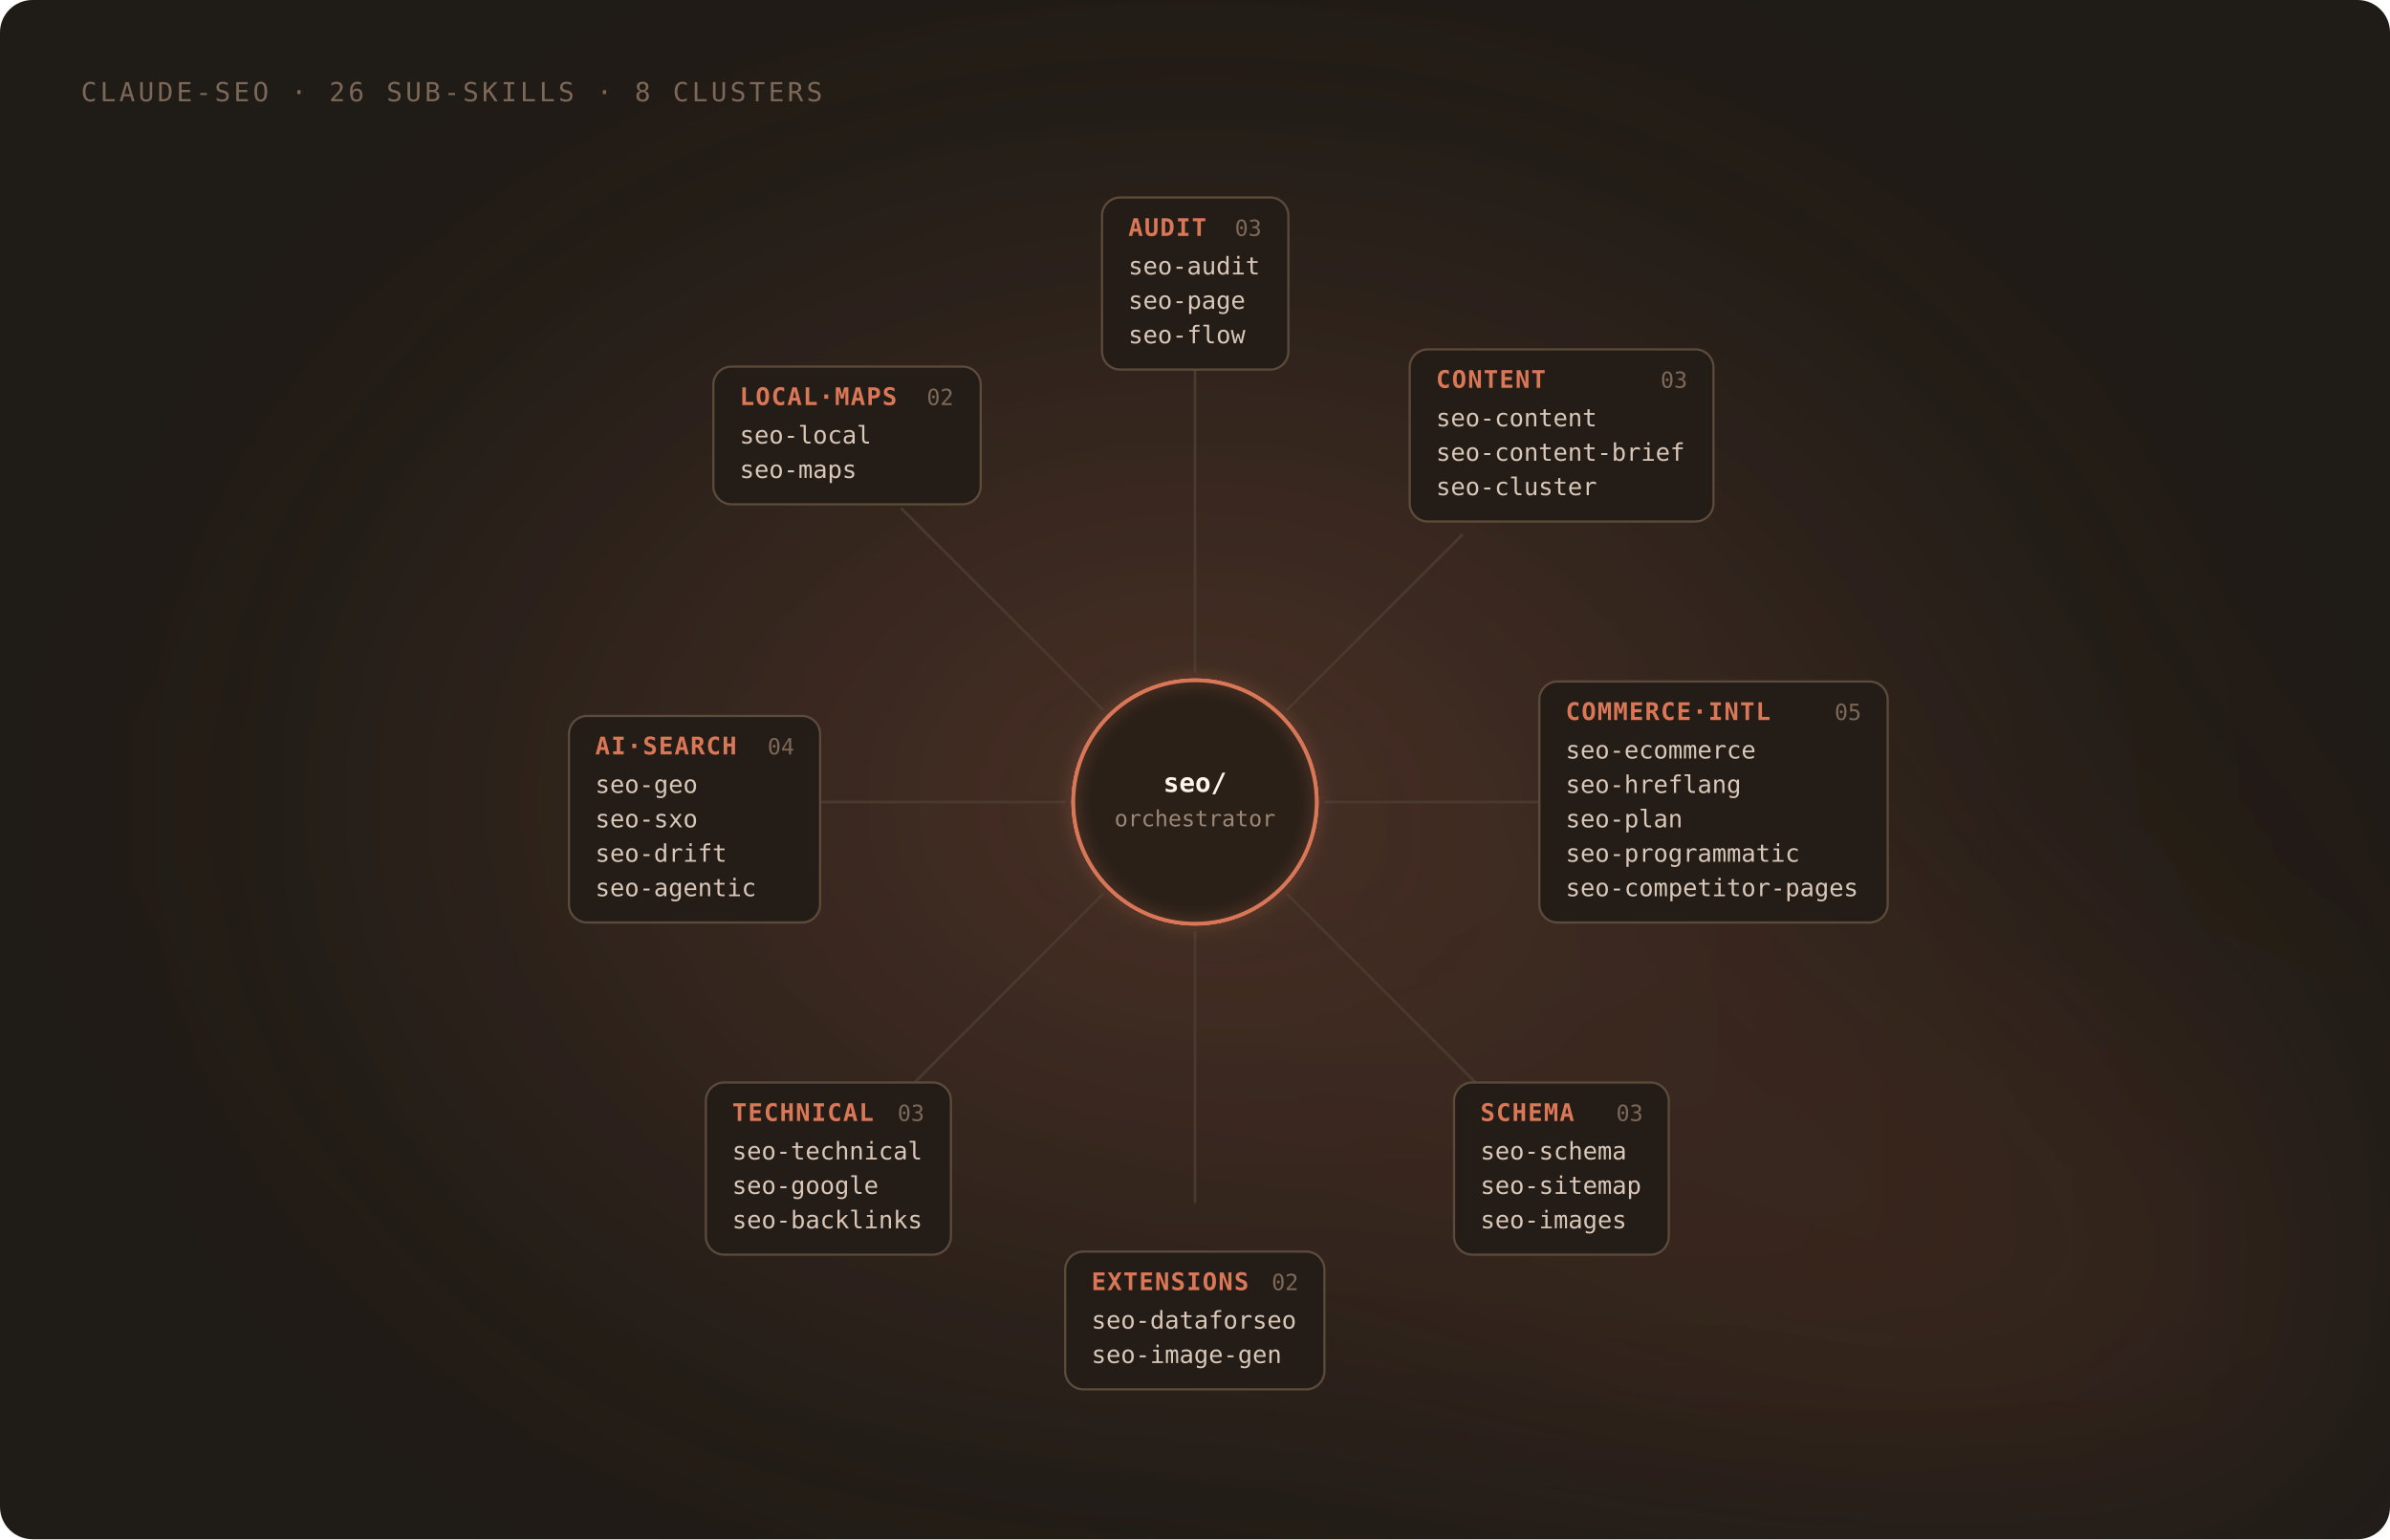
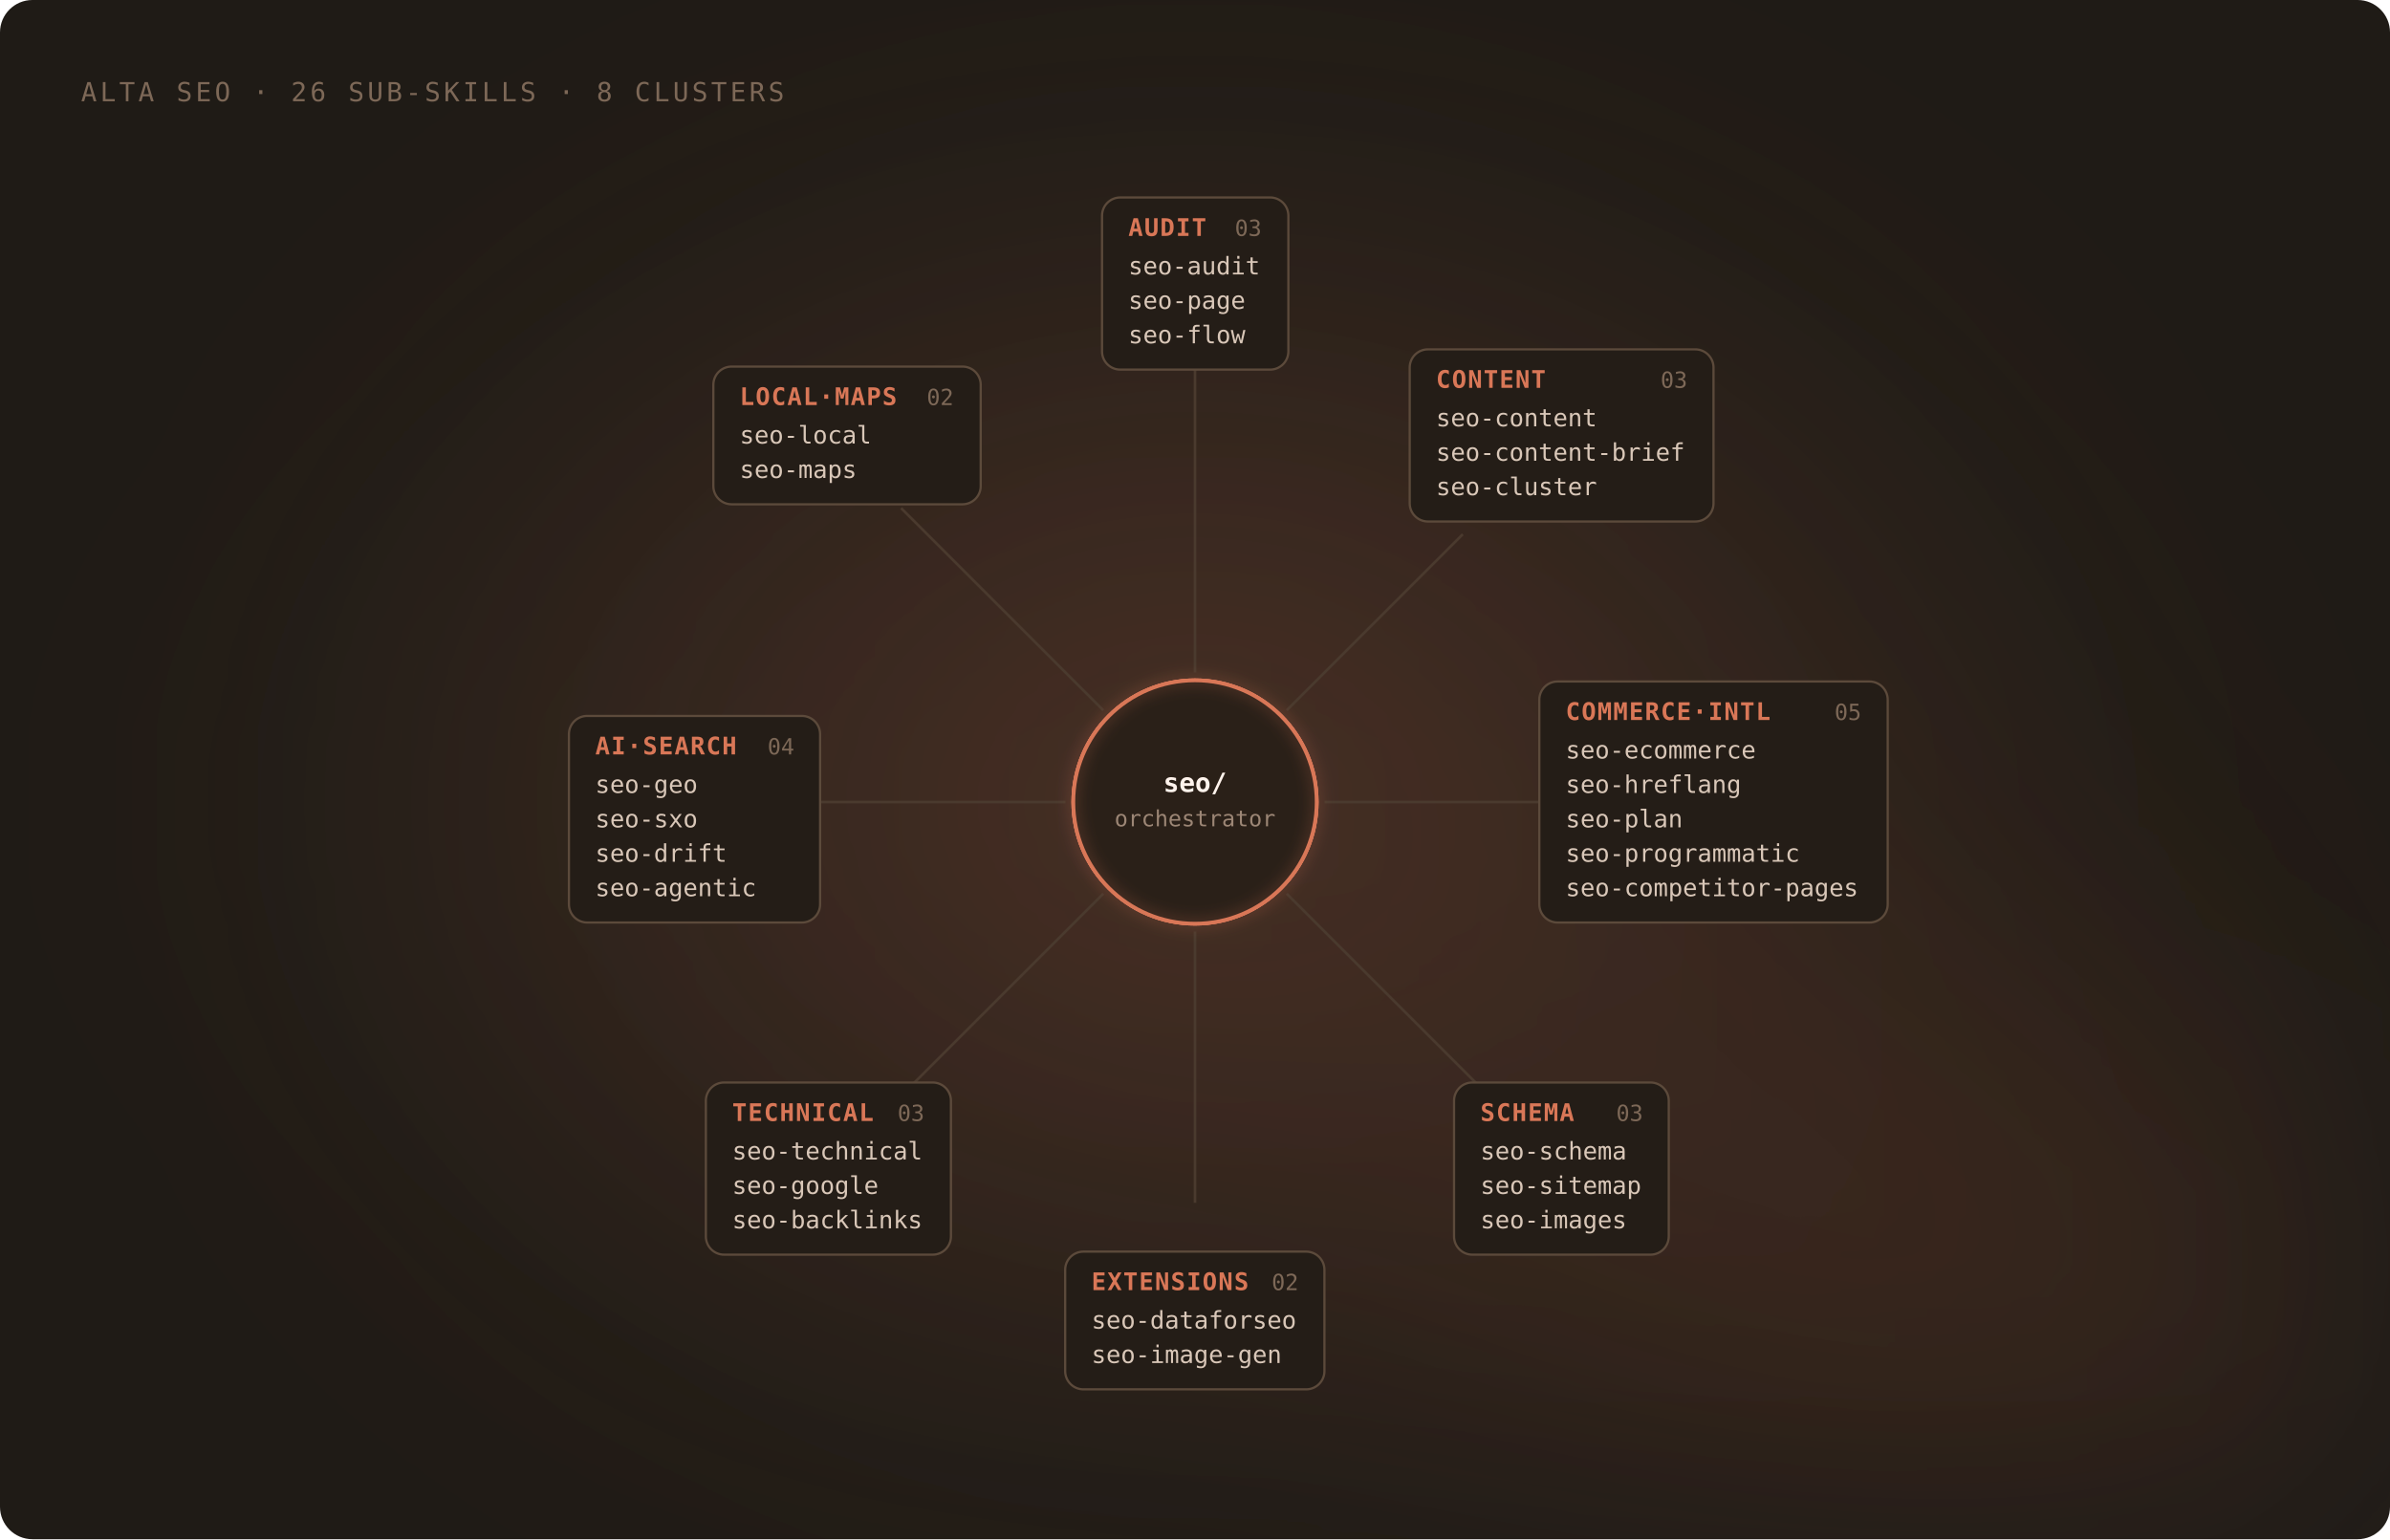
- <svg xmlns="http://www.w3.org/2000/svg" viewBox="0 0 1180 760" width="100%" preserveAspectRatio="xMidYMid meet" role="img" aria-label="Claude SEO sub-skill constellation: an orchestrator core broadcasting to 8 skill clusters (26 sub-skills) with expanding sonar pulses.">
+ <svg xmlns="http://www.w3.org/2000/svg" viewBox="0 0 1180 760" width="100%" preserveAspectRatio="xMidYMid meet" role="img" aria-label="Alta SEO sub-skill constellation: an orchestrator core broadcasting to 8 skill clusters (26 sub-skills) with expanding sonar pulses.">
  <defs>
    <filter id="glow" x="-70%" y="-70%" width="240%" height="240%">
      <feGaussianBlur stdDeviation="3.4" />
    </filter>
    <filter id="aurora" x="-50%" y="-50%" width="200%" height="200%">
      <feGaussianBlur stdDeviation="80" />
    </filter>
    <radialGradient id="auWarm" cx="50%" cy="50%" r="50%">
      <stop offset="0%" stop-color="#D97757" stop-opacity="0.28" />
      <stop offset="100%" stop-color="#D97757" stop-opacity="0" />
    </radialGradient>
    <radialGradient id="auEmber" cx="50%" cy="50%" r="50%">
      <stop offset="0%" stop-color="#B85C3C" stop-opacity="0.22" />
      <stop offset="100%" stop-color="#B85C3C" stop-opacity="0" />
    </radialGradient>
  </defs>
  <rect width="1180" height="760" rx="16" fill="#1F1B16" />
  <g filter="url(#aurora)" opacity="0.9">
    <ellipse cx="590" cy="396" rx="500" ry="360" fill="url(#auWarm)" />
    <ellipse cx="980" cy="640" rx="360" ry="240" fill="url(#auEmber)">
      <animateTransform attributeName="transform" type="translate" values="0 0;-36 -18;0 0" dur="29s" repeatCount="indefinite" />
    </ellipse>
  </g>
-   <text x="40" y="50" font-family="'JetBrains Mono','Cascadia Mono','Menlo',monospace" font-size="13" fill="#7d6857" letter-spacing="1.6">CLAUDE-SEO · 26 SUB-SKILLS · 8 CLUSTERS</text>
+   <text x="40" y="50" font-family="'JetBrains Mono','Cascadia Mono','Menlo',monospace" font-size="13" fill="#7d6857" letter-spacing="1.6">ALTA SEO · 26 SUB-SKILLS · 8 CLUSTERS</text>
  <line x1="590.0" y1="332.0" x2="590.0" y2="179.8" stroke="#4a3a2e" stroke-width="1.3" />
  <line x1="635.3" y1="350.7" x2="722.2" y2="263.8" stroke="#4a3a2e" stroke-width="1.3" />
  <line x1="654.0" y1="396.0" x2="766.0" y2="396.0" stroke="#4a3a2e" stroke-width="1.3" />
  <line x1="635.3" y1="441.3" x2="737.7" y2="543.7" stroke="#4a3a2e" stroke-width="1.3" />
  <line x1="590.0" y1="460.0" x2="590.0" y2="593.9" stroke="#4a3a2e" stroke-width="1.3" />
  <line x1="544.7" y1="441.3" x2="447.5" y2="538.5" stroke="#4a3a2e" stroke-width="1.3" />
  <line x1="526.0" y1="396.0" x2="381.1" y2="396.0" stroke="#4a3a2e" stroke-width="1.3" />
  <line x1="544.7" y1="350.7" x2="444.9" y2="250.9" stroke="#4a3a2e" stroke-width="1.3" />
  <circle cx="590" cy="396" r="60" fill="none" stroke="#D97757" stroke-width="2">
    <animate attributeName="r" values="60;268" dur="6.0s" begin="0s" repeatCount="indefinite" />
    <animate attributeName="opacity" values="0.55;0" dur="6.0s" begin="0s" repeatCount="indefinite" />
    <animate attributeName="stroke-width" values="2.4;0.4" dur="6.0s" begin="0s" repeatCount="indefinite" />
  </circle>
  <circle cx="590" cy="396" r="60" fill="none" stroke="#D97757" stroke-width="2">
    <animate attributeName="r" values="60;268" dur="6.0s" begin="-2.0s" repeatCount="indefinite" />
    <animate attributeName="opacity" values="0.55;0" dur="6.0s" begin="-2.0s" repeatCount="indefinite" />
    <animate attributeName="stroke-width" values="2.4;0.4" dur="6.0s" begin="-2.0s" repeatCount="indefinite" />
  </circle>
  <circle cx="590" cy="396" r="60" fill="none" stroke="#D97757" stroke-width="2">
    <animate attributeName="r" values="60;268" dur="6.0s" begin="-4.0s" repeatCount="indefinite" />
    <animate attributeName="opacity" values="0.55;0" dur="6.0s" begin="-4.0s" repeatCount="indefinite" />
    <animate attributeName="stroke-width" values="2.4;0.4" dur="6.0s" begin="-4.0s" repeatCount="indefinite" />
  </circle>
  <g>
    <rect x="544.1" y="97.5" width="92" height="85" rx="9" fill="#241d17" stroke="#5c4a3b" stroke-width="1.1" />
    <rect x="544.1" y="97.5" width="92" height="85" rx="9" fill="none" stroke="#D97757" stroke-width="2.3" filter="url(#glow)" opacity="0">
      <animate attributeName="opacity" dur="6.0s" repeatCount="indefinite" keyTimes="0;0.000;0.000;0.090;1" values="0;0;0.85;0;0" />
    </rect>
    <text x="557.1" y="116.5" font-family="'JetBrains Mono','Cascadia Mono','Menlo',monospace" font-size="12" font-weight="600" fill="#D97757" letter-spacing="0.6">AUDIT</text>
    <text x="622.9" y="116.5" text-anchor="end" font-family="'JetBrains Mono','Cascadia Mono','Menlo',monospace" font-size="11" fill="#7d6857">03</text>
    <text x="557.1" y="135.5" font-family="'JetBrains Mono','Cascadia Mono','Menlo',monospace" font-size="12" fill="#D9C7B8">seo-audit</text>
    <text x="557.1" y="152.5" font-family="'JetBrains Mono','Cascadia Mono','Menlo',monospace" font-size="12" fill="#D9C7B8">seo-page</text>
    <text x="557.1" y="169.5" font-family="'JetBrains Mono','Cascadia Mono','Menlo',monospace" font-size="12" fill="#D9C7B8">seo-flow</text>
  </g>
  <g>
    <rect x="696.0" y="172.5" width="150" height="85" rx="9" fill="#241d17" stroke="#5c4a3b" stroke-width="1.1" />
    <rect x="696.0" y="172.5" width="150" height="85" rx="9" fill="none" stroke="#D97757" stroke-width="2.3" filter="url(#glow)" opacity="0">
      <animate attributeName="opacity" dur="6.0s" repeatCount="indefinite" keyTimes="0;0.095;0.125;0.215;1" values="0;0;0.85;0;0" />
    </rect>
    <text x="709.0" y="191.5" font-family="'JetBrains Mono','Cascadia Mono','Menlo',monospace" font-size="12" font-weight="600" fill="#D97757" letter-spacing="0.6">CONTENT</text>
    <text x="833.1" y="191.5" text-anchor="end" font-family="'JetBrains Mono','Cascadia Mono','Menlo',monospace" font-size="11" fill="#7d6857">03</text>
    <text x="709.0" y="210.5" font-family="'JetBrains Mono','Cascadia Mono','Menlo',monospace" font-size="12" fill="#D9C7B8">seo-content</text>
    <text x="709.0" y="227.5" font-family="'JetBrains Mono','Cascadia Mono','Menlo',monospace" font-size="12" fill="#D9C7B8">seo-content-brief</text>
    <text x="709.0" y="244.5" font-family="'JetBrains Mono','Cascadia Mono','Menlo',monospace" font-size="12" fill="#D9C7B8">seo-cluster</text>
  </g>
  <g>
    <rect x="760.0" y="336.5" width="172" height="119" rx="9" fill="#241d17" stroke="#5c4a3b" stroke-width="1.1" />
    <rect x="760.0" y="336.5" width="172" height="119" rx="9" fill="none" stroke="#D97757" stroke-width="2.3" filter="url(#glow)" opacity="0">
      <animate attributeName="opacity" dur="6.0s" repeatCount="indefinite" keyTimes="0;0.220;0.250;0.340;1" values="0;0;0.85;0;0" />
    </rect>
    <text x="773.0" y="355.5" font-family="'JetBrains Mono','Cascadia Mono','Menlo',monospace" font-size="12" font-weight="600" fill="#D97757" letter-spacing="0.6">COMMERCE·INTL</text>
    <text x="919.0" y="355.5" text-anchor="end" font-family="'JetBrains Mono','Cascadia Mono','Menlo',monospace" font-size="11" fill="#7d6857">05</text>
    <text x="773.0" y="374.5" font-family="'JetBrains Mono','Cascadia Mono','Menlo',monospace" font-size="12" fill="#D9C7B8">seo-ecommerce</text>
    <text x="773.0" y="391.5" font-family="'JetBrains Mono','Cascadia Mono','Menlo',monospace" font-size="12" fill="#D9C7B8">seo-hreflang</text>
    <text x="773.0" y="408.5" font-family="'JetBrains Mono','Cascadia Mono','Menlo',monospace" font-size="12" fill="#D9C7B8">seo-plan</text>
    <text x="773.0" y="425.5" font-family="'JetBrains Mono','Cascadia Mono','Menlo',monospace" font-size="12" fill="#D9C7B8">seo-programmatic</text>
    <text x="773.0" y="442.5" font-family="'JetBrains Mono','Cascadia Mono','Menlo',monospace" font-size="12" fill="#D9C7B8">seo-competitor-pages</text>
  </g>
  <g>
    <rect x="717.9" y="534.5" width="106" height="85" rx="9" fill="#241d17" stroke="#5c4a3b" stroke-width="1.1" />
    <rect x="717.9" y="534.5" width="106" height="85" rx="9" fill="none" stroke="#D97757" stroke-width="2.3" filter="url(#glow)" opacity="0">
      <animate attributeName="opacity" dur="6.0s" repeatCount="indefinite" keyTimes="0;0.345;0.375;0.465;1" values="0;0;0.85;0;0" />
    </rect>
    <text x="730.9" y="553.5" font-family="'JetBrains Mono','Cascadia Mono','Menlo',monospace" font-size="12" font-weight="600" fill="#D97757" letter-spacing="0.6">SCHEMA</text>
    <text x="811.2" y="553.5" text-anchor="end" font-family="'JetBrains Mono','Cascadia Mono','Menlo',monospace" font-size="11" fill="#7d6857">03</text>
    <text x="730.9" y="572.5" font-family="'JetBrains Mono','Cascadia Mono','Menlo',monospace" font-size="12" fill="#D9C7B8">seo-schema</text>
    <text x="730.9" y="589.5" font-family="'JetBrains Mono','Cascadia Mono','Menlo',monospace" font-size="12" fill="#D9C7B8">seo-sitemap</text>
    <text x="730.9" y="606.5" font-family="'JetBrains Mono','Cascadia Mono','Menlo',monospace" font-size="12" fill="#D9C7B8">seo-images</text>
  </g>
  <g>
    <rect x="525.9" y="618.0" width="128" height="68" rx="9" fill="#241d17" stroke="#5c4a3b" stroke-width="1.1" />
    <rect x="525.9" y="618.0" width="128" height="68" rx="9" fill="none" stroke="#D97757" stroke-width="2.3" filter="url(#glow)" opacity="0">
      <animate attributeName="opacity" dur="6.0s" repeatCount="indefinite" keyTimes="0;0.470;0.500;0.590;1" values="0;0;0.85;0;0" />
    </rect>
    <text x="538.9" y="637.0" font-family="'JetBrains Mono','Cascadia Mono','Menlo',monospace" font-size="12" font-weight="600" fill="#D97757" letter-spacing="0.6">EXTENSIONS</text>
    <text x="641.1" y="637.0" text-anchor="end" font-family="'JetBrains Mono','Cascadia Mono','Menlo',monospace" font-size="11" fill="#7d6857">02</text>
    <text x="538.9" y="656.0" font-family="'JetBrains Mono','Cascadia Mono','Menlo',monospace" font-size="12" fill="#D9C7B8">seo-dataforseo</text>
    <text x="538.9" y="673.0" font-family="'JetBrains Mono','Cascadia Mono','Menlo',monospace" font-size="12" fill="#D9C7B8">seo-image-gen</text>
  </g>
  <g>
    <rect x="348.5" y="534.5" width="121" height="85" rx="9" fill="#241d17" stroke="#5c4a3b" stroke-width="1.1" />
    <rect x="348.5" y="534.5" width="121" height="85" rx="9" fill="none" stroke="#D97757" stroke-width="2.3" filter="url(#glow)" opacity="0">
      <animate attributeName="opacity" dur="6.0s" repeatCount="indefinite" keyTimes="0;0.595;0.625;0.715;1" values="0;0;0.85;0;0" />
    </rect>
    <text x="361.5" y="553.5" font-family="'JetBrains Mono','Cascadia Mono','Menlo',monospace" font-size="12" font-weight="600" fill="#D97757" letter-spacing="0.6">TECHNICAL</text>
    <text x="456.4" y="553.5" text-anchor="end" font-family="'JetBrains Mono','Cascadia Mono','Menlo',monospace" font-size="11" fill="#7d6857">03</text>
    <text x="361.5" y="572.5" font-family="'JetBrains Mono','Cascadia Mono','Menlo',monospace" font-size="12" fill="#D9C7B8">seo-technical</text>
    <text x="361.5" y="589.5" font-family="'JetBrains Mono','Cascadia Mono','Menlo',monospace" font-size="12" fill="#D9C7B8">seo-google</text>
    <text x="361.5" y="606.5" font-family="'JetBrains Mono','Cascadia Mono','Menlo',monospace" font-size="12" fill="#D9C7B8">seo-backlinks</text>
  </g>
  <g>
    <rect x="280.9" y="353.5" width="124" height="102" rx="9" fill="#241d17" stroke="#5c4a3b" stroke-width="1.1" />
    <rect x="280.9" y="353.5" width="124" height="102" rx="9" fill="none" stroke="#D97757" stroke-width="2.3" filter="url(#glow)" opacity="0">
      <animate attributeName="opacity" dur="6.0s" repeatCount="indefinite" keyTimes="0;0.720;0.750;0.840;1" values="0;0;0.85;0;0" />
    </rect>
    <text x="293.9" y="372.5" font-family="'JetBrains Mono','Cascadia Mono','Menlo',monospace" font-size="12" font-weight="600" fill="#D97757" letter-spacing="0.6">AI·SEARCH</text>
    <text x="392.2" y="372.5" text-anchor="end" font-family="'JetBrains Mono','Cascadia Mono','Menlo',monospace" font-size="11" fill="#7d6857">04</text>
    <text x="293.9" y="391.5" font-family="'JetBrains Mono','Cascadia Mono','Menlo',monospace" font-size="12" fill="#D9C7B8">seo-geo</text>
    <text x="293.9" y="408.5" font-family="'JetBrains Mono','Cascadia Mono','Menlo',monospace" font-size="12" fill="#D9C7B8">seo-sxo</text>
    <text x="293.9" y="425.5" font-family="'JetBrains Mono','Cascadia Mono','Menlo',monospace" font-size="12" fill="#D9C7B8">seo-drift</text>
    <text x="293.9" y="442.5" font-family="'JetBrains Mono','Cascadia Mono','Menlo',monospace" font-size="12" fill="#D9C7B8">seo-agentic</text>
  </g>
  <g>
    <rect x="352.2" y="181.0" width="132" height="68" rx="9" fill="#241d17" stroke="#5c4a3b" stroke-width="1.1" />
    <rect x="352.2" y="181.0" width="132" height="68" rx="9" fill="none" stroke="#D97757" stroke-width="2.3" filter="url(#glow)" opacity="0">
      <animate attributeName="opacity" dur="6.0s" repeatCount="indefinite" keyTimes="0;0.845;0.875;0.965;1" values="0;0;0.85;0;0" />
    </rect>
    <text x="365.2" y="200.0" font-family="'JetBrains Mono','Cascadia Mono','Menlo',monospace" font-size="12" font-weight="600" fill="#D97757" letter-spacing="0.6">LOCAL·MAPS</text>
    <text x="470.8" y="200.0" text-anchor="end" font-family="'JetBrains Mono','Cascadia Mono','Menlo',monospace" font-size="11" fill="#7d6857">02</text>
    <text x="365.2" y="219.0" font-family="'JetBrains Mono','Cascadia Mono','Menlo',monospace" font-size="12" fill="#D9C7B8">seo-local</text>
    <text x="365.2" y="236.0" font-family="'JetBrains Mono','Cascadia Mono','Menlo',monospace" font-size="12" fill="#D9C7B8">seo-maps</text>
  </g>
  <circle cx="590" cy="396" r="60" fill="#2a2018" stroke="#D97757" stroke-width="1.7" />
  <circle cx="590" cy="396" r="60" fill="none" stroke="#D97757" stroke-width="2.6" filter="url(#glow)" opacity="0.4">
    <animate attributeName="opacity" values="0.3;0.7;0.3" dur="2.8s" repeatCount="indefinite" />
  </circle>
  <text x="590" y="391" text-anchor="middle" font-family="'JetBrains Mono','Cascadia Mono','Menlo',monospace" font-size="13" font-weight="600" fill="#FFF3EC">seo/</text>
  <text x="590" y="408" text-anchor="middle" font-family="'JetBrains Mono','Cascadia Mono','Menlo',monospace" font-size="11" fill="#9c8675">orchestrator</text>
</svg>
